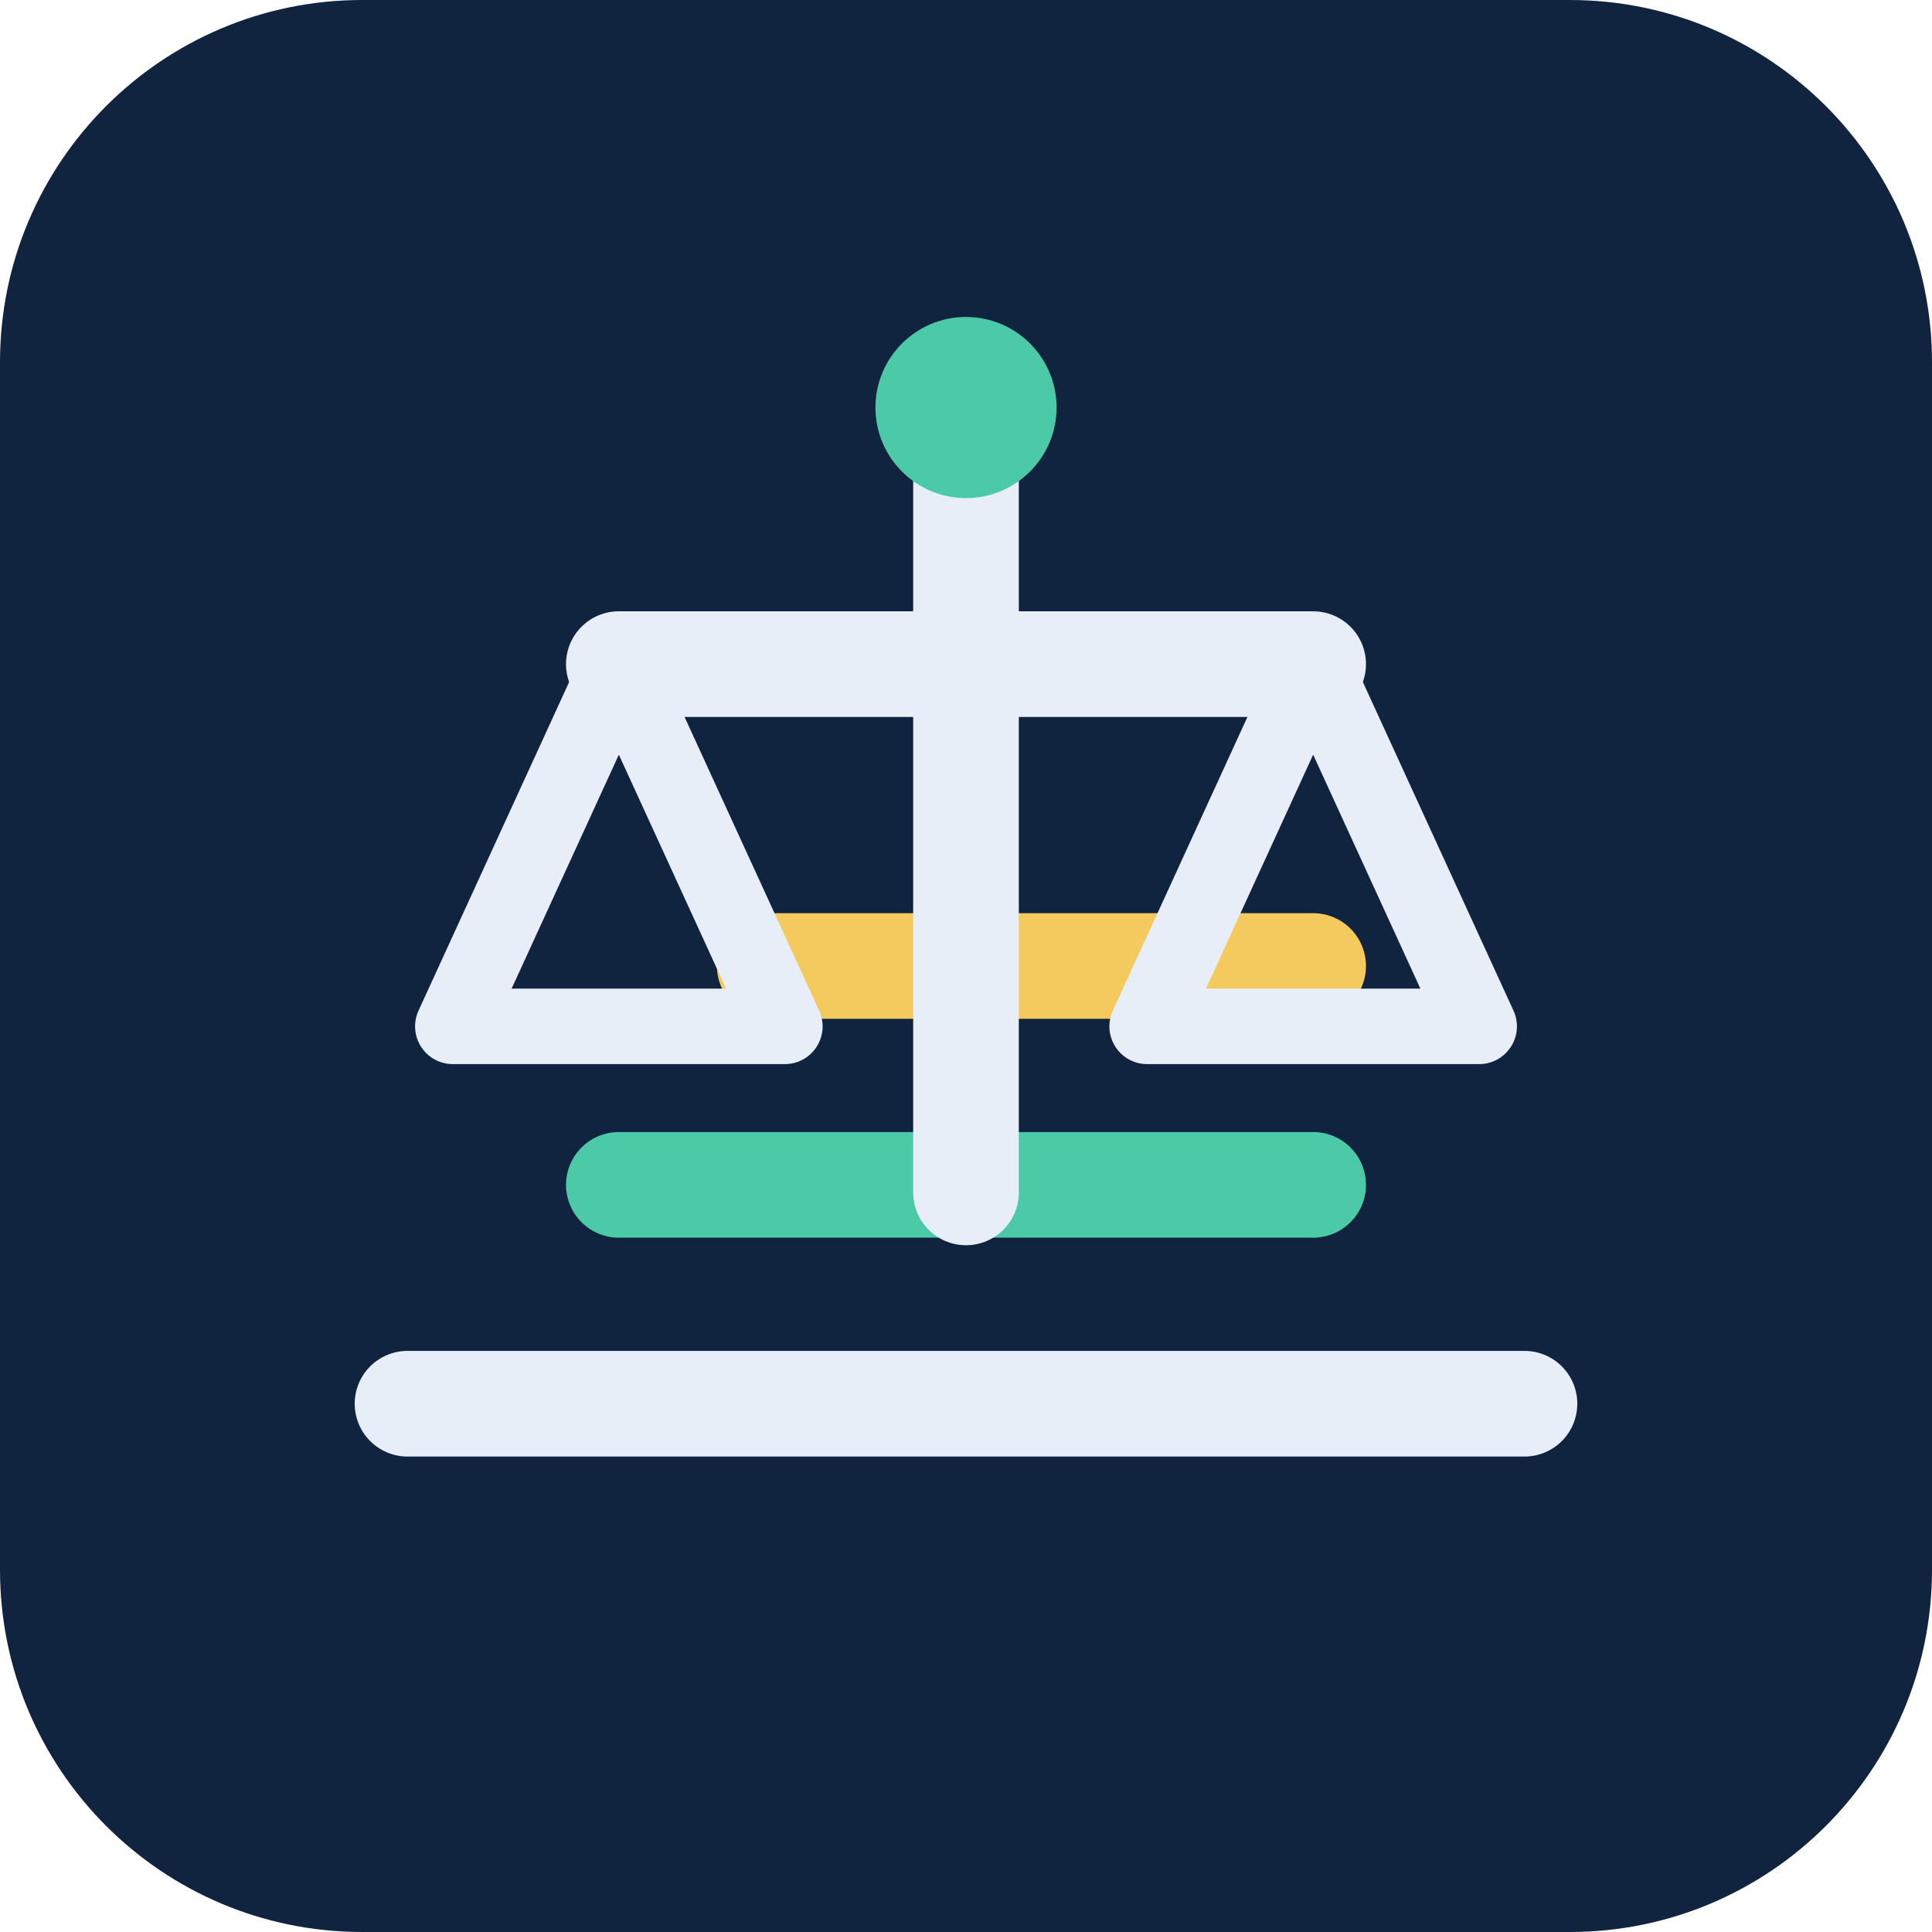
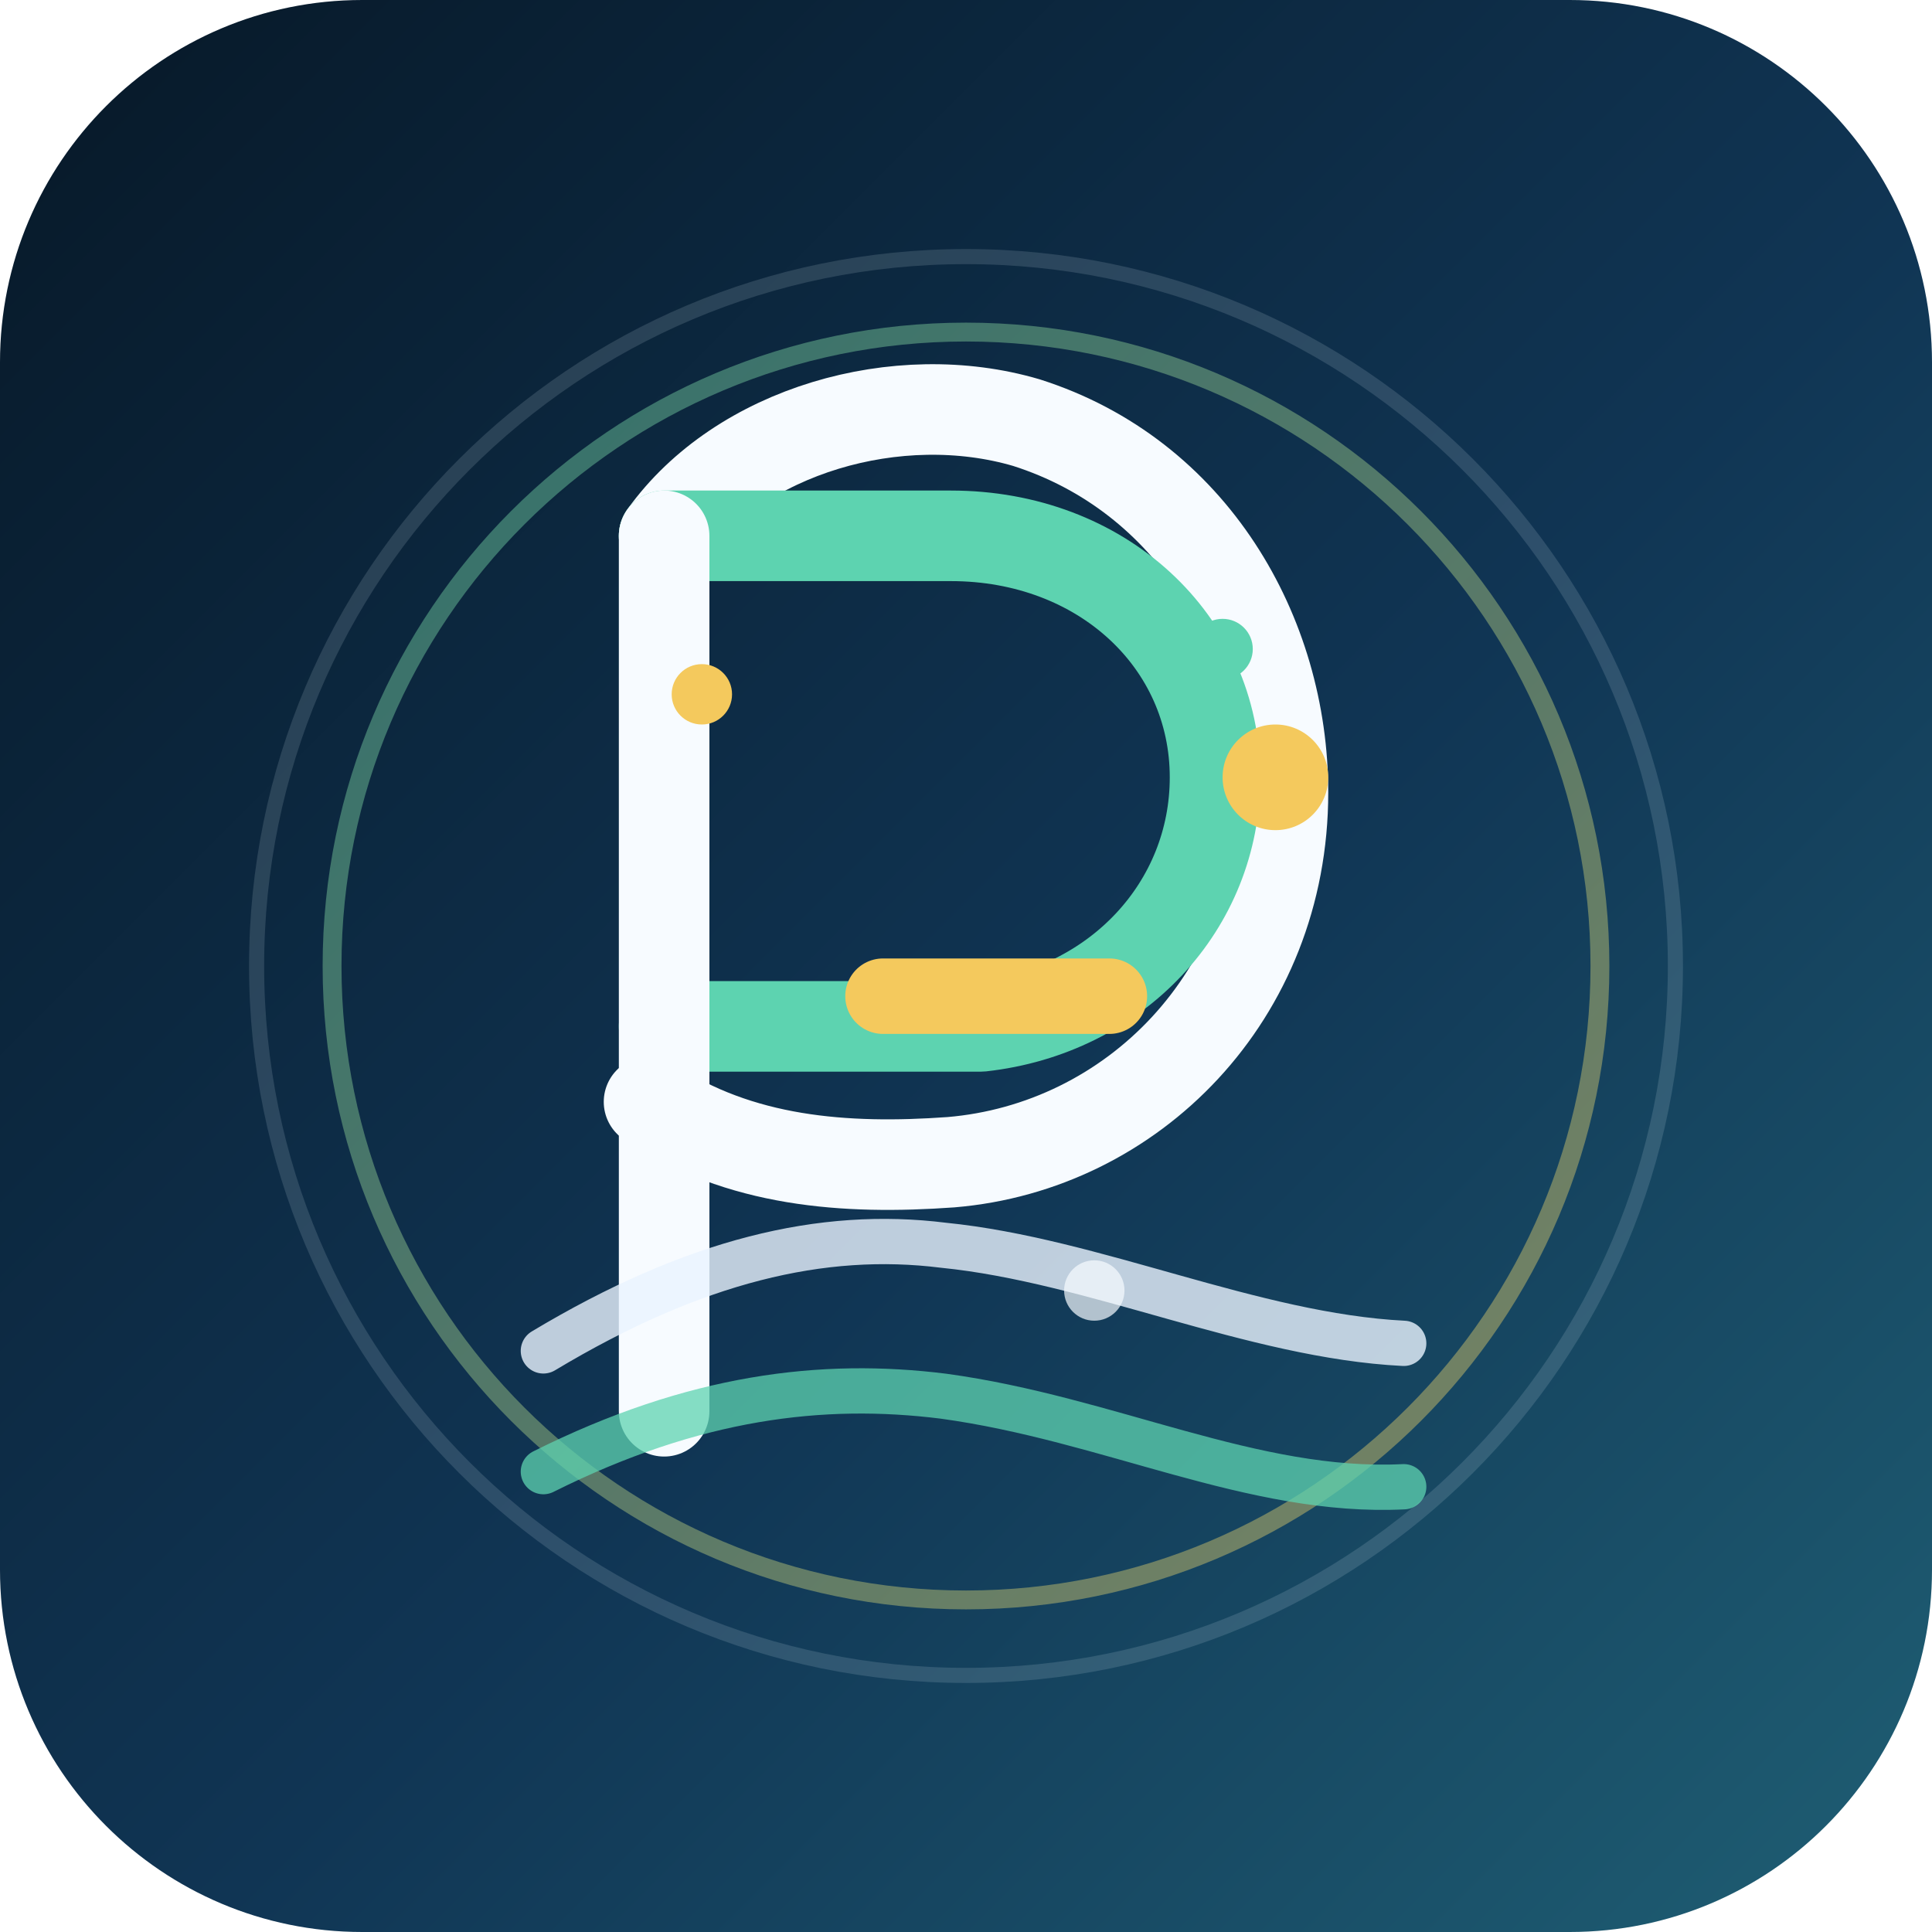
<svg xmlns="http://www.w3.org/2000/svg" viewBox="0 0 256 256" role="img" aria-labelledby="title desc">
-   <rect width="256" height="256" rx="48" fill="#10233f" />
-   <path d="M54 186h148" stroke="#e8eef7" stroke-width="14" stroke-linecap="round" />
-   <path d="M82 157h92" stroke="#4cc9a6" stroke-width="14" stroke-linecap="round" />
-   <path d="M102 128h72" stroke="#f4c95d" stroke-width="14" stroke-linecap="round" />
-   <path d="M128 54v104" stroke="#e8eef7" stroke-width="14" stroke-linecap="round" />
-   <path d="M82 88h92" stroke="#e8eef7" stroke-width="14" stroke-linecap="round" />
-   <path d="M82 88 60 136h44L82 88Z" fill="none" stroke="#e8eef7" stroke-width="10" stroke-linejoin="round" />
-   <path d="M174 88 152 136h44L174 88Z" fill="none" stroke="#e8eef7" stroke-width="10" stroke-linejoin="round" />
-   <circle cx="128" cy="54" r="12" fill="#4cc9a6" />
+   <defs>
+     <linearGradient id="bg" x1="0%" y1="0%" x2="100%" y2="100%">
+       <stop offset="0%" stop-color="#071827" />
+       <stop offset="55%" stop-color="#103554" />
+       <stop offset="100%" stop-color="#1f5f74" />
+     </linearGradient>
+     <linearGradient id="accent" x1="0%" y1="0%" x2="100%" y2="100%">
+       <stop offset="0%" stop-color="#5dd3b0" />
+       <stop offset="100%" stop-color="#f4c95d" />
+     </linearGradient>
+     <filter id="soft" x="-20%" y="-20%" width="140%" height="140%">
+       <feGaussianBlur stdDeviation="2" />
+     </filter>
+   </defs>
+   <rect width="256" height="256" rx="48" fill="url(#bg)" />
+   <circle cx="128" cy="128" r="94" fill="none" stroke="#eaf3ff" stroke-opacity="0.14" stroke-width="2" />
+   <circle cx="128" cy="128" r="84" fill="none" stroke="url(#accent)" stroke-opacity="0.45" stroke-width="2.5" />
+   <path d="M88 71c10-14 31-20 48-15 22 7 34 28 34 49 0 27-20 47-44 49-14 1-28 0-40-8" fill="none" stroke="#f7fbff" stroke-width="12" stroke-linecap="round" stroke-linejoin="round" />
+   <path d="M88 71h38c20 0 35 14 35 32 0 17-13 31-31 33H88" fill="none" stroke="#5dd3b0" stroke-width="12" stroke-linecap="round" stroke-linejoin="round" />
+   <path d="M88 71v116" stroke="#f7fbff" stroke-width="12" stroke-linecap="round" />
+   <path d="M117 132h30" stroke="#f4c95d" stroke-width="10" stroke-linecap="round" />
+   <circle cx="169" cy="103" r="7" fill="#f4c95d" />
+   <path d="M72 179c20-12 37-16 53-14 20 2 41 12 61 13" fill="none" stroke="#eaf3ff" stroke-opacity="0.8" stroke-width="6" stroke-linecap="round" />
+   <path d="M72 195c20-10 37-12 53-10 22 3 41 13 61 12" fill="none" stroke="#5dd3b0" stroke-opacity="0.75" stroke-width="6" stroke-linecap="round" />
+   <circle cx="93" cy="92" r="4" fill="#f4c95d" />
+   <circle cx="162" cy="86" r="4" fill="#5dd3b0" />
+   <circle cx="145" cy="171" r="4" fill="#f7fbff" opacity="0.7" />
</svg>
